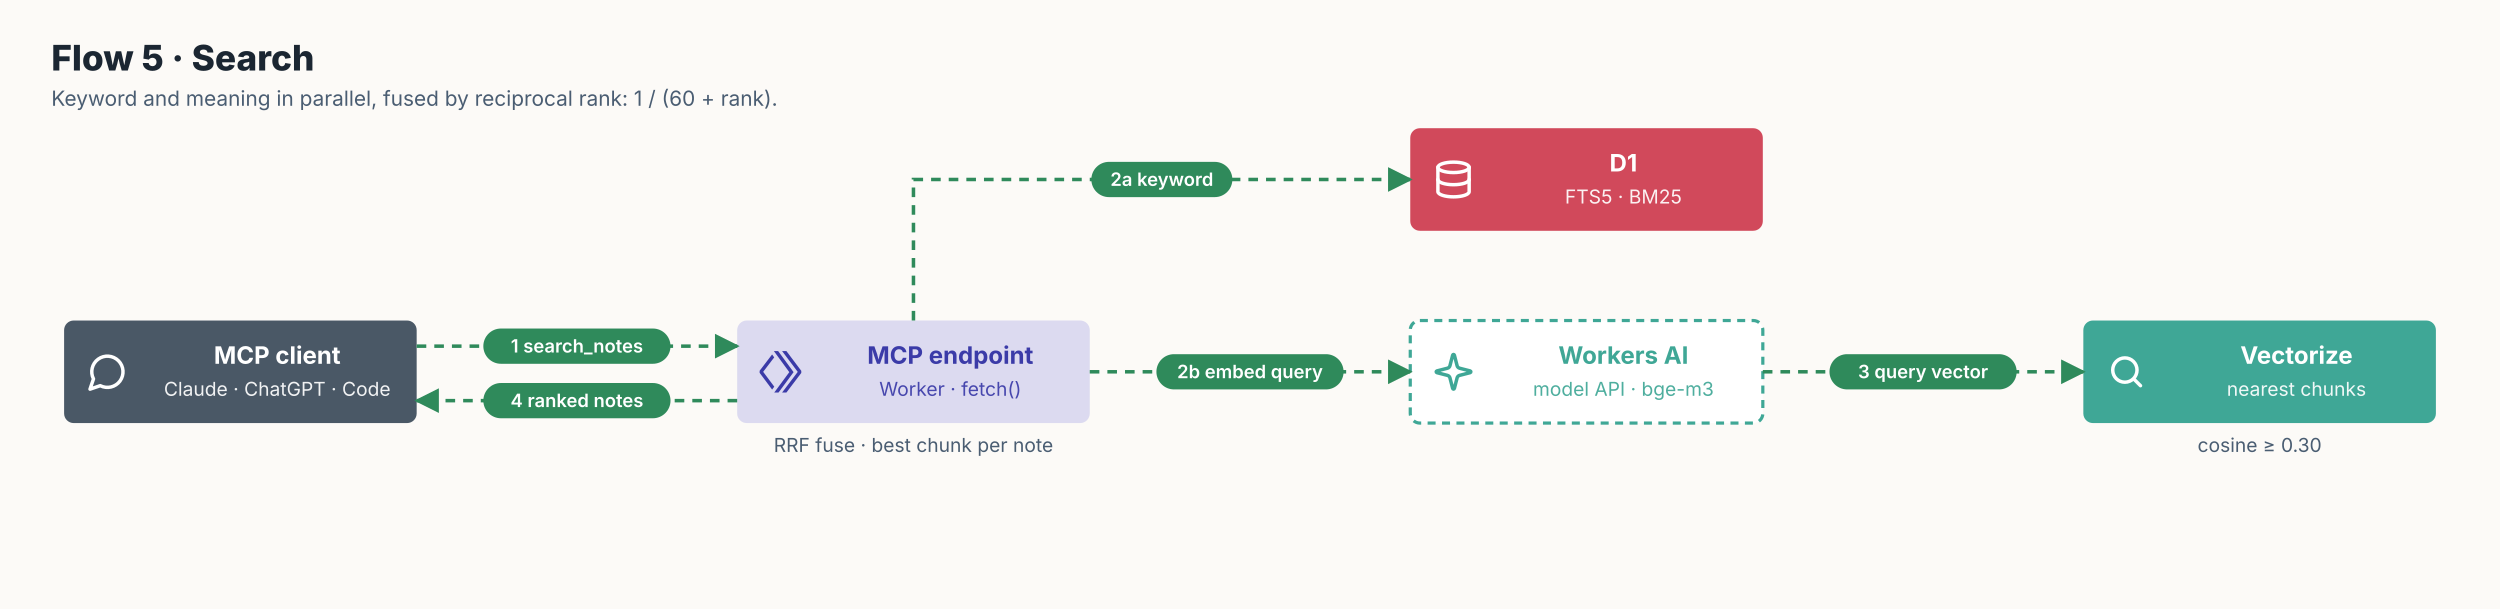
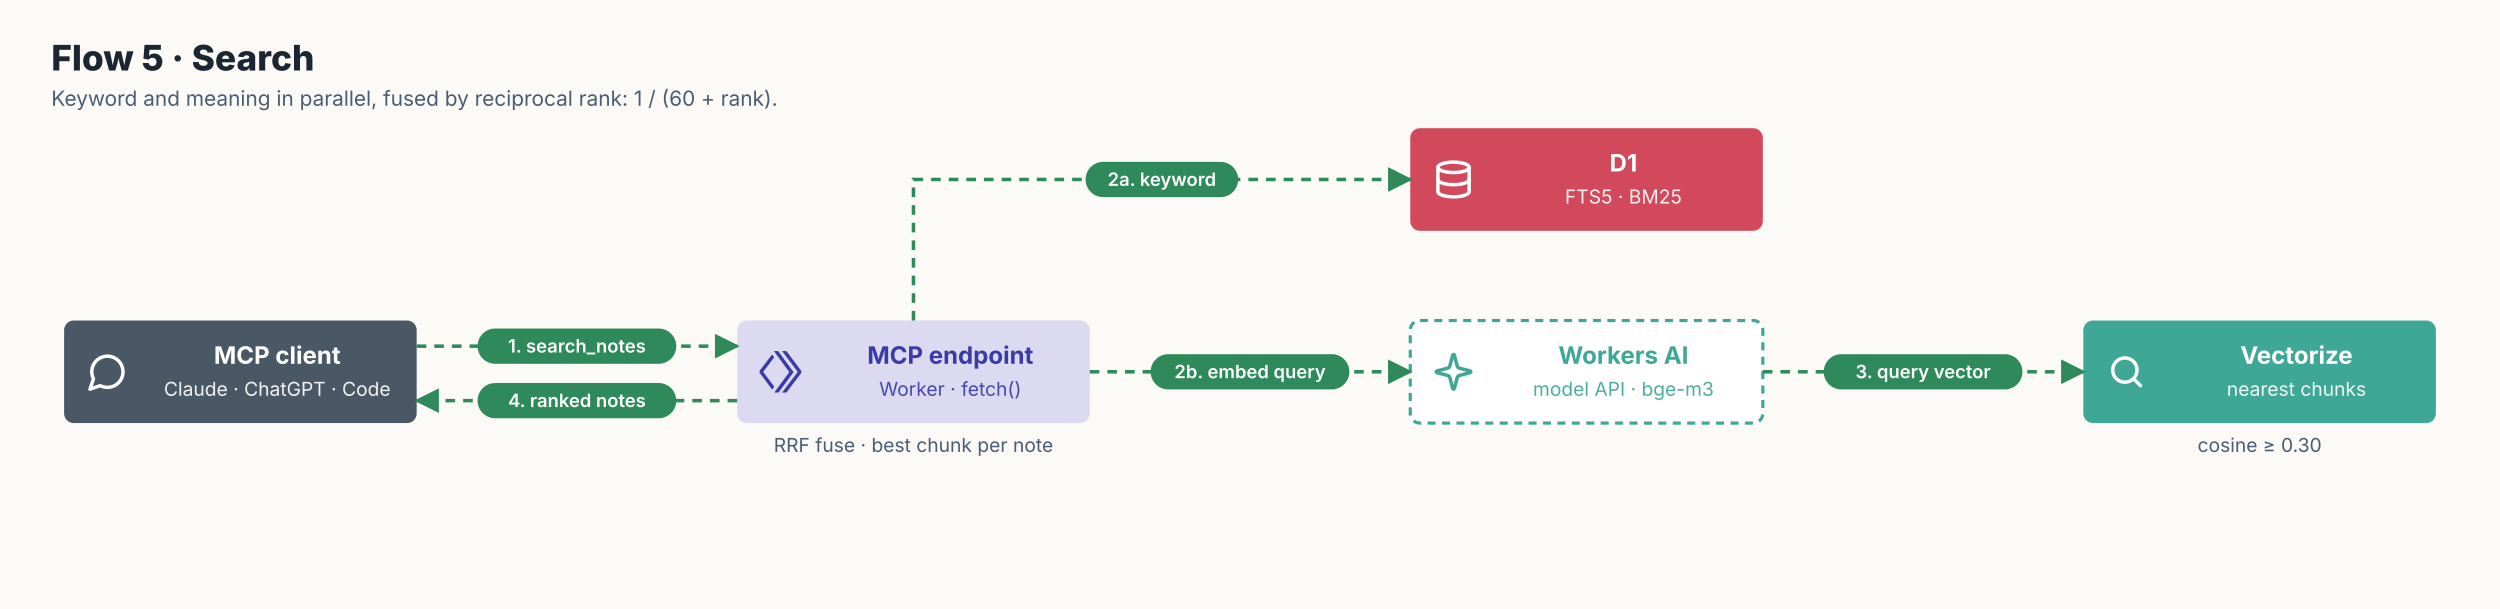
<svg xmlns="http://www.w3.org/2000/svg" viewBox="0 0 1560 380" width="1560" height="380" font-family="Onest, Inter, system-ui, sans-serif">
  <defs>
    <marker id="m" viewBox="0 0 10 10" refX="9" refY="5" markerWidth="8" markerHeight="8" orient="auto-start-reverse">
      <path d="M0,0 L10,5 L0,10 z" fill="#677A8E" />
    </marker>
    <marker id="m-auth" viewBox="0 0 10 10" refX="9" refY="5" markerWidth="7" markerHeight="7" orient="auto-start-reverse">
      <path d="M0,0 L10,5 L0,10 z" fill="#677A8E" />
    </marker>
    <marker id="m-write" viewBox="0 0 10 10" refX="9" refY="5" markerWidth="7" markerHeight="7" orient="auto-start-reverse">
      <path d="M0,0 L10,5 L0,10 z" fill="#5B5BD6" />
    </marker>
    <marker id="m-index" viewBox="0 0 10 10" refX="9" refY="5" markerWidth="7" markerHeight="7" orient="auto-start-reverse">
      <path d="M0,0 L10,5 L0,10 z" fill="#E08A3C" />
    </marker>
    <marker id="m-read" viewBox="0 0 10 10" refX="9" refY="5" markerWidth="7" markerHeight="7" orient="auto-start-reverse">
      <path d="M0,0 L10,5 L0,10 z" fill="#2F8A5B" />
    </marker>
    <marker id="m-fail" viewBox="0 0 10 10" refX="9" refY="5" markerWidth="7" markerHeight="7" orient="auto-start-reverse">
      <path d="M0,0 L10,5 L0,10 z" fill="#D1495B" />
    </marker>
    <marker id="ms" viewBox="0 0 10 10" refX="9" refY="5" markerWidth="8" markerHeight="8" orient="auto-start-reverse">
      <path d="M0,0 L10,5 L0,10 z" fill="#677A8E" />
    </marker>
    <style>.t{fill:#fff;font-size:15px;font-weight:700}.s{fill:#fff;font-size:12px;opacity:.92}.c{fill:#4A5D72;font-size:12px}
.a{fill:none;stroke:#677A8E;stroke-width:1.6;stroke-dasharray:6 5}.p{fill:#fff;font-size:11.5px;font-weight:600}
.h{fill:#1B2632;font-size:22px;font-weight:800}.hs{fill:#4A5D72;font-size:13px}.g{fill:none;stroke:#E6D5C1;stroke-width:1.5;stroke-dasharray:2 4}.gl{fill:#8C6A43;font-size:12px;font-weight:600}.lg{fill:#1B2632;font-size:13px;font-weight:600}.ft{font-size:12px;font-weight:700;letter-spacing:.06em}</style>
  </defs>
  <rect width="100%" height="100%" fill="#FCFAF7" />
  <text x="32" y="44" class="h">Flow 5 · Search</text>
  <text x="32" y="66" class="hs">Keyword and meaning in parallel, fused by reciprocal rank: 1 / (60 + rank).</text>
  <rect x="40" y="200" width="220" height="64" rx="6" fill="#4A5866" />
  <g transform="translate(54,219) scale(1.083333)" fill="none" stroke="#fff" stroke-width="2" stroke-linecap="round" stroke-linejoin="round">
    <path d="M7.9 20A9 9 0 1 0 4 16.1L2 22z" />
  </g>
  <text x="173.0" y="227" text-anchor="middle" class="t" style="fill:#fff">MCP client</text>
  <text x="173.0" y="247" text-anchor="middle" class="s" style="fill:#fff">Claude · ChatGPT · Code</text>
  <rect x="460" y="200" width="220" height="64" rx="6" fill="#5B5BD6" fill-opacity="0.2" />
  <path transform="translate(474,219) scale(1.083333)" d="m8.213.063 8.879 12.136-8.67 11.739h2.476l8.665-11.735-8.89-12.14Zm4.728 0 9.02 11.992-9.018 11.883h2.496L24 12.656v-1.199L15.434.063ZM7.178 2.02.01 11.398l-.01 1.2 7.203 9.644 1.238-1.676-6.396-8.556 6.361-8.313Z" fill="#3B3BA8" />
  <text x="593.0" y="227" text-anchor="middle" class="t" style="fill:#3B3BA8">MCP endpoint</text>
  <text x="593.0" y="247" text-anchor="middle" class="s" style="fill:#3B3BA8">Worker · fetch()</text>
  <text x="570.0" y="282" text-anchor="middle" class="c">RRF fuse · best chunk per note</text>
  <rect x="880" y="80" width="220" height="64" rx="6" fill="#D1495B" />
  <g transform="translate(894,99) scale(1.083333)" fill="none" stroke="#fff" stroke-width="2" stroke-linecap="round" stroke-linejoin="round">
    <ellipse cx="12" cy="5" rx="9" ry="3" />
    <path d="M3 5v14a9 3 0 0 0 18 0V5" />
    <path d="M3 12a9 3 0 0 0 18 0" />
  </g>
  <text x="1013.0" y="107" text-anchor="middle" class="t" style="fill:#fff">D1</text>
  <text x="1013.0" y="127" text-anchor="middle" class="s" style="fill:#fff">FTS5 · BM25</text>
  <rect x="880" y="200" width="220" height="64" rx="6" fill="#fff" stroke="#3FA796" stroke-width="2" stroke-dasharray="5 4" />
  <g transform="translate(894,219) scale(1.083333)" fill="none" stroke="#3FA796" stroke-width="2" stroke-linecap="round" stroke-linejoin="round">
    <path d="M9.94 15.5A2 2 0 0 0 8.5 14.06l-6.14-1.58a.5.5 0 0 1 0-.96L8.5 9.94A2 2 0 0 0 9.94 8.5l1.58-6.14a.5.5 0 0 1 .96 0L14.06 8.5a2 2 0 0 0 1.44 1.44l6.14 1.58a.5.5 0 0 1 0 .96l-6.14 1.58a2 2 0 0 0-1.44 1.44l-1.58 6.14a.5.5 0 0 1-.96 0z" />
  </g>
  <text x="1013.0" y="227" text-anchor="middle" class="t" style="fill:#3FA796">Workers AI</text>
  <text x="1013.0" y="247" text-anchor="middle" class="s" style="fill:#3FA796">model API · bge-m3</text>
  <rect x="1300" y="200" width="220" height="64" rx="6" fill="#3FA796" />
  <g transform="translate(1314,219) scale(1.083333)" fill="none" stroke="#fff" stroke-width="2" stroke-linecap="round" stroke-linejoin="round">
    <circle cx="11" cy="11" r="7" />
    <path d="m20 20-3.5-3.5" />
  </g>
  <text x="1433.0" y="227" text-anchor="middle" class="t" style="fill:#fff">Vectorize</text>
  <text x="1433.0" y="247" text-anchor="middle" class="s" style="fill:#fff">nearest chunks</text>
  <text x="1410.0" y="282" text-anchor="middle" class="c">cosine ≥ 0.30</text>
  <path d="M260,216 L460,216" class="a" style="stroke:#2F8A5B;stroke-width:2.2" marker-end="url(#m-read)" />
-   <rect x="301.6" y="205.0" width="116.8" height="22" rx="11" fill="#2F8A5B" />
-   <text x="360.0" y="220.0" text-anchor="middle" class="p">1 search_notes</text>
+   <rect x="298.0" y="205.0" width="124.0" height="22" rx="11" fill="#2F8A5B" />
+   <text x="360.0" y="220.0" text-anchor="middle" class="p">1. search_notes</text>
  <path d="M570,200 L570,112 L880,112" class="a" style="stroke:#2F8A5B;stroke-width:2.2" marker-end="url(#m-read)" />
-   <rect x="681.0" y="101.0" width="88.0" height="22" rx="11" fill="#2F8A5B" />
-   <text x="725.0" y="116.0" text-anchor="middle" class="p">2a keyword</text>
+   <rect x="677.4" y="101.0" width="95.2" height="22" rx="11" fill="#2F8A5B" />
+   <text x="725.0" y="116.0" text-anchor="middle" class="p">2a. keyword</text>
  <path d="M680,232 L880,232" class="a" style="stroke:#2F8A5B;stroke-width:2.2" marker-end="url(#m-read)" />
-   <rect x="721.6" y="221.0" width="116.8" height="22" rx="11" fill="#2F8A5B" />
-   <text x="780.0" y="236.0" text-anchor="middle" class="p">2b embed query</text>
+   <rect x="718.0" y="221.0" width="124.0" height="22" rx="11" fill="#2F8A5B" />
+   <text x="780.0" y="236.0" text-anchor="middle" class="p">2b. embed query</text>
  <path d="M1100,232 L1300,232" class="a" style="stroke:#2F8A5B;stroke-width:2.2" marker-end="url(#m-read)" />
-   <rect x="1141.6" y="221.0" width="116.8" height="22" rx="11" fill="#2F8A5B" />
-   <text x="1200.0" y="236.0" text-anchor="middle" class="p">3 query vector</text>
+   <rect x="1138.0" y="221.0" width="124.0" height="22" rx="11" fill="#2F8A5B" />
+   <text x="1200.0" y="236.0" text-anchor="middle" class="p">3. query vector</text>
  <path d="M460,250 L260,250" class="a" style="stroke:#2F8A5B;stroke-width:2.2" marker-end="url(#m-read)" />
-   <rect x="301.6" y="239.0" width="116.8" height="22" rx="11" fill="#2F8A5B" />
-   <text x="360.0" y="254.0" text-anchor="middle" class="p">4 ranked notes</text>
+   <rect x="298.0" y="239.0" width="124.0" height="22" rx="11" fill="#2F8A5B" />
+   <text x="360.0" y="254.0" text-anchor="middle" class="p">4. ranked notes</text>
</svg>
